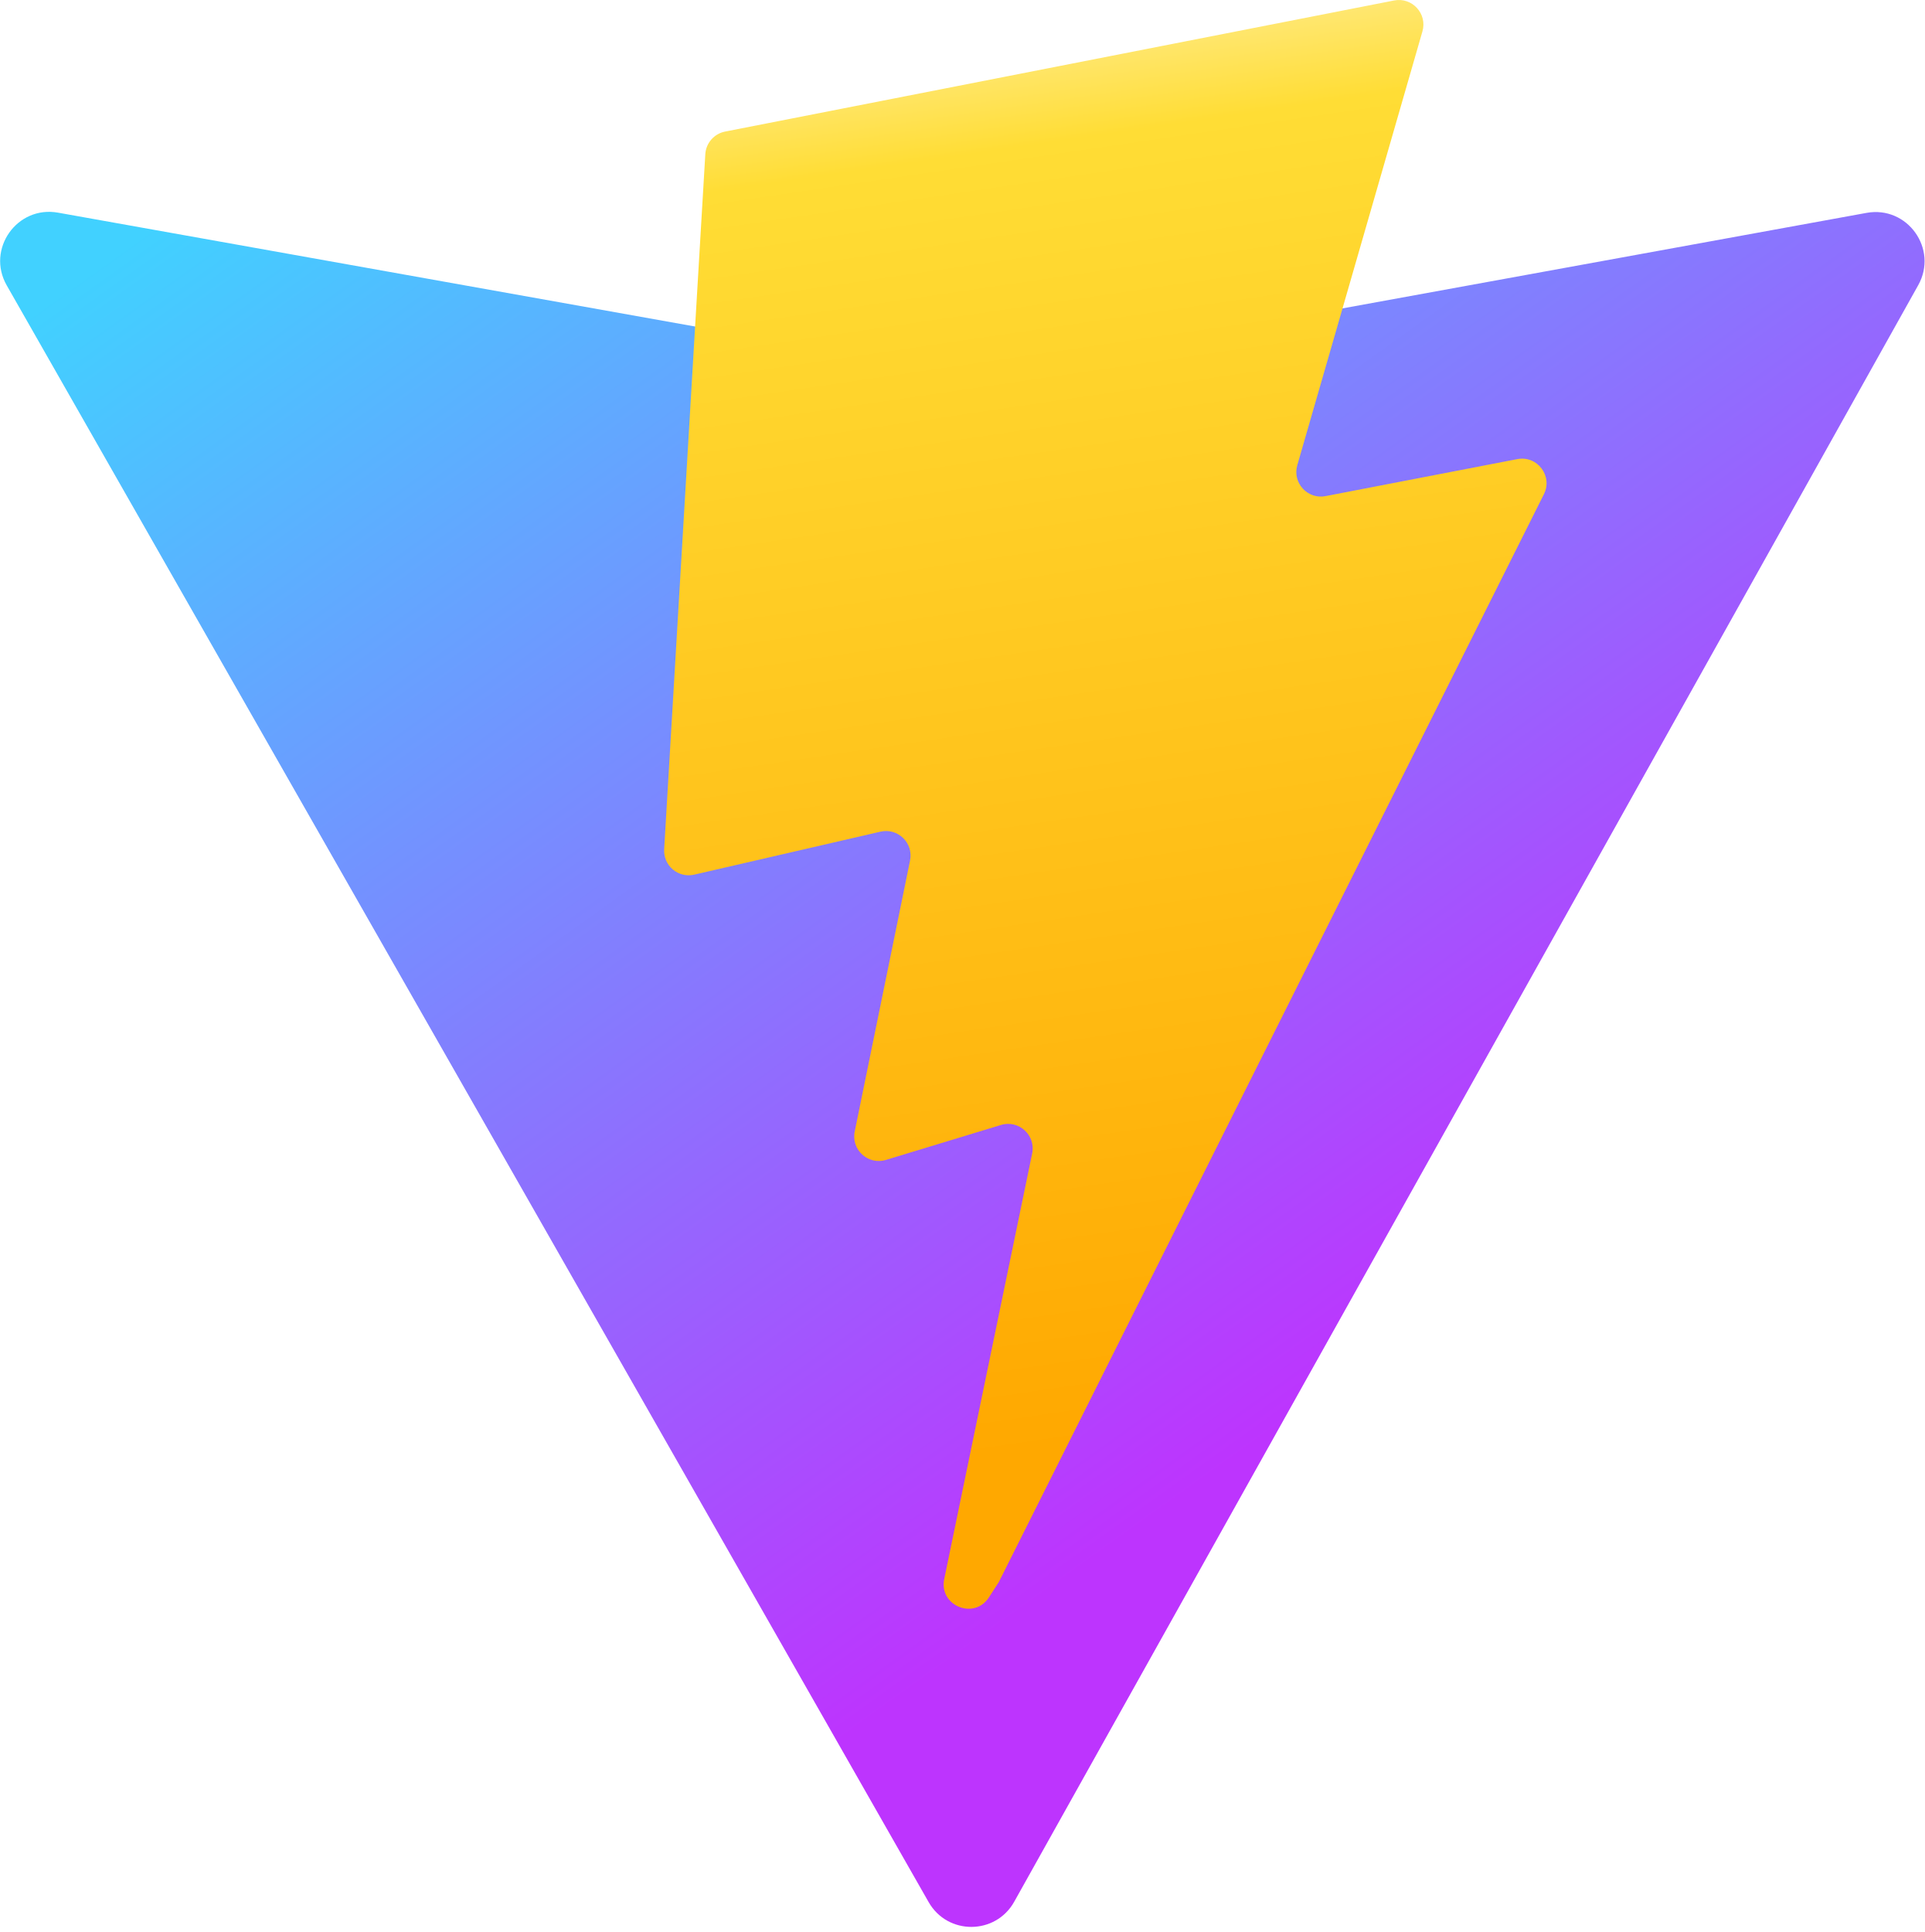
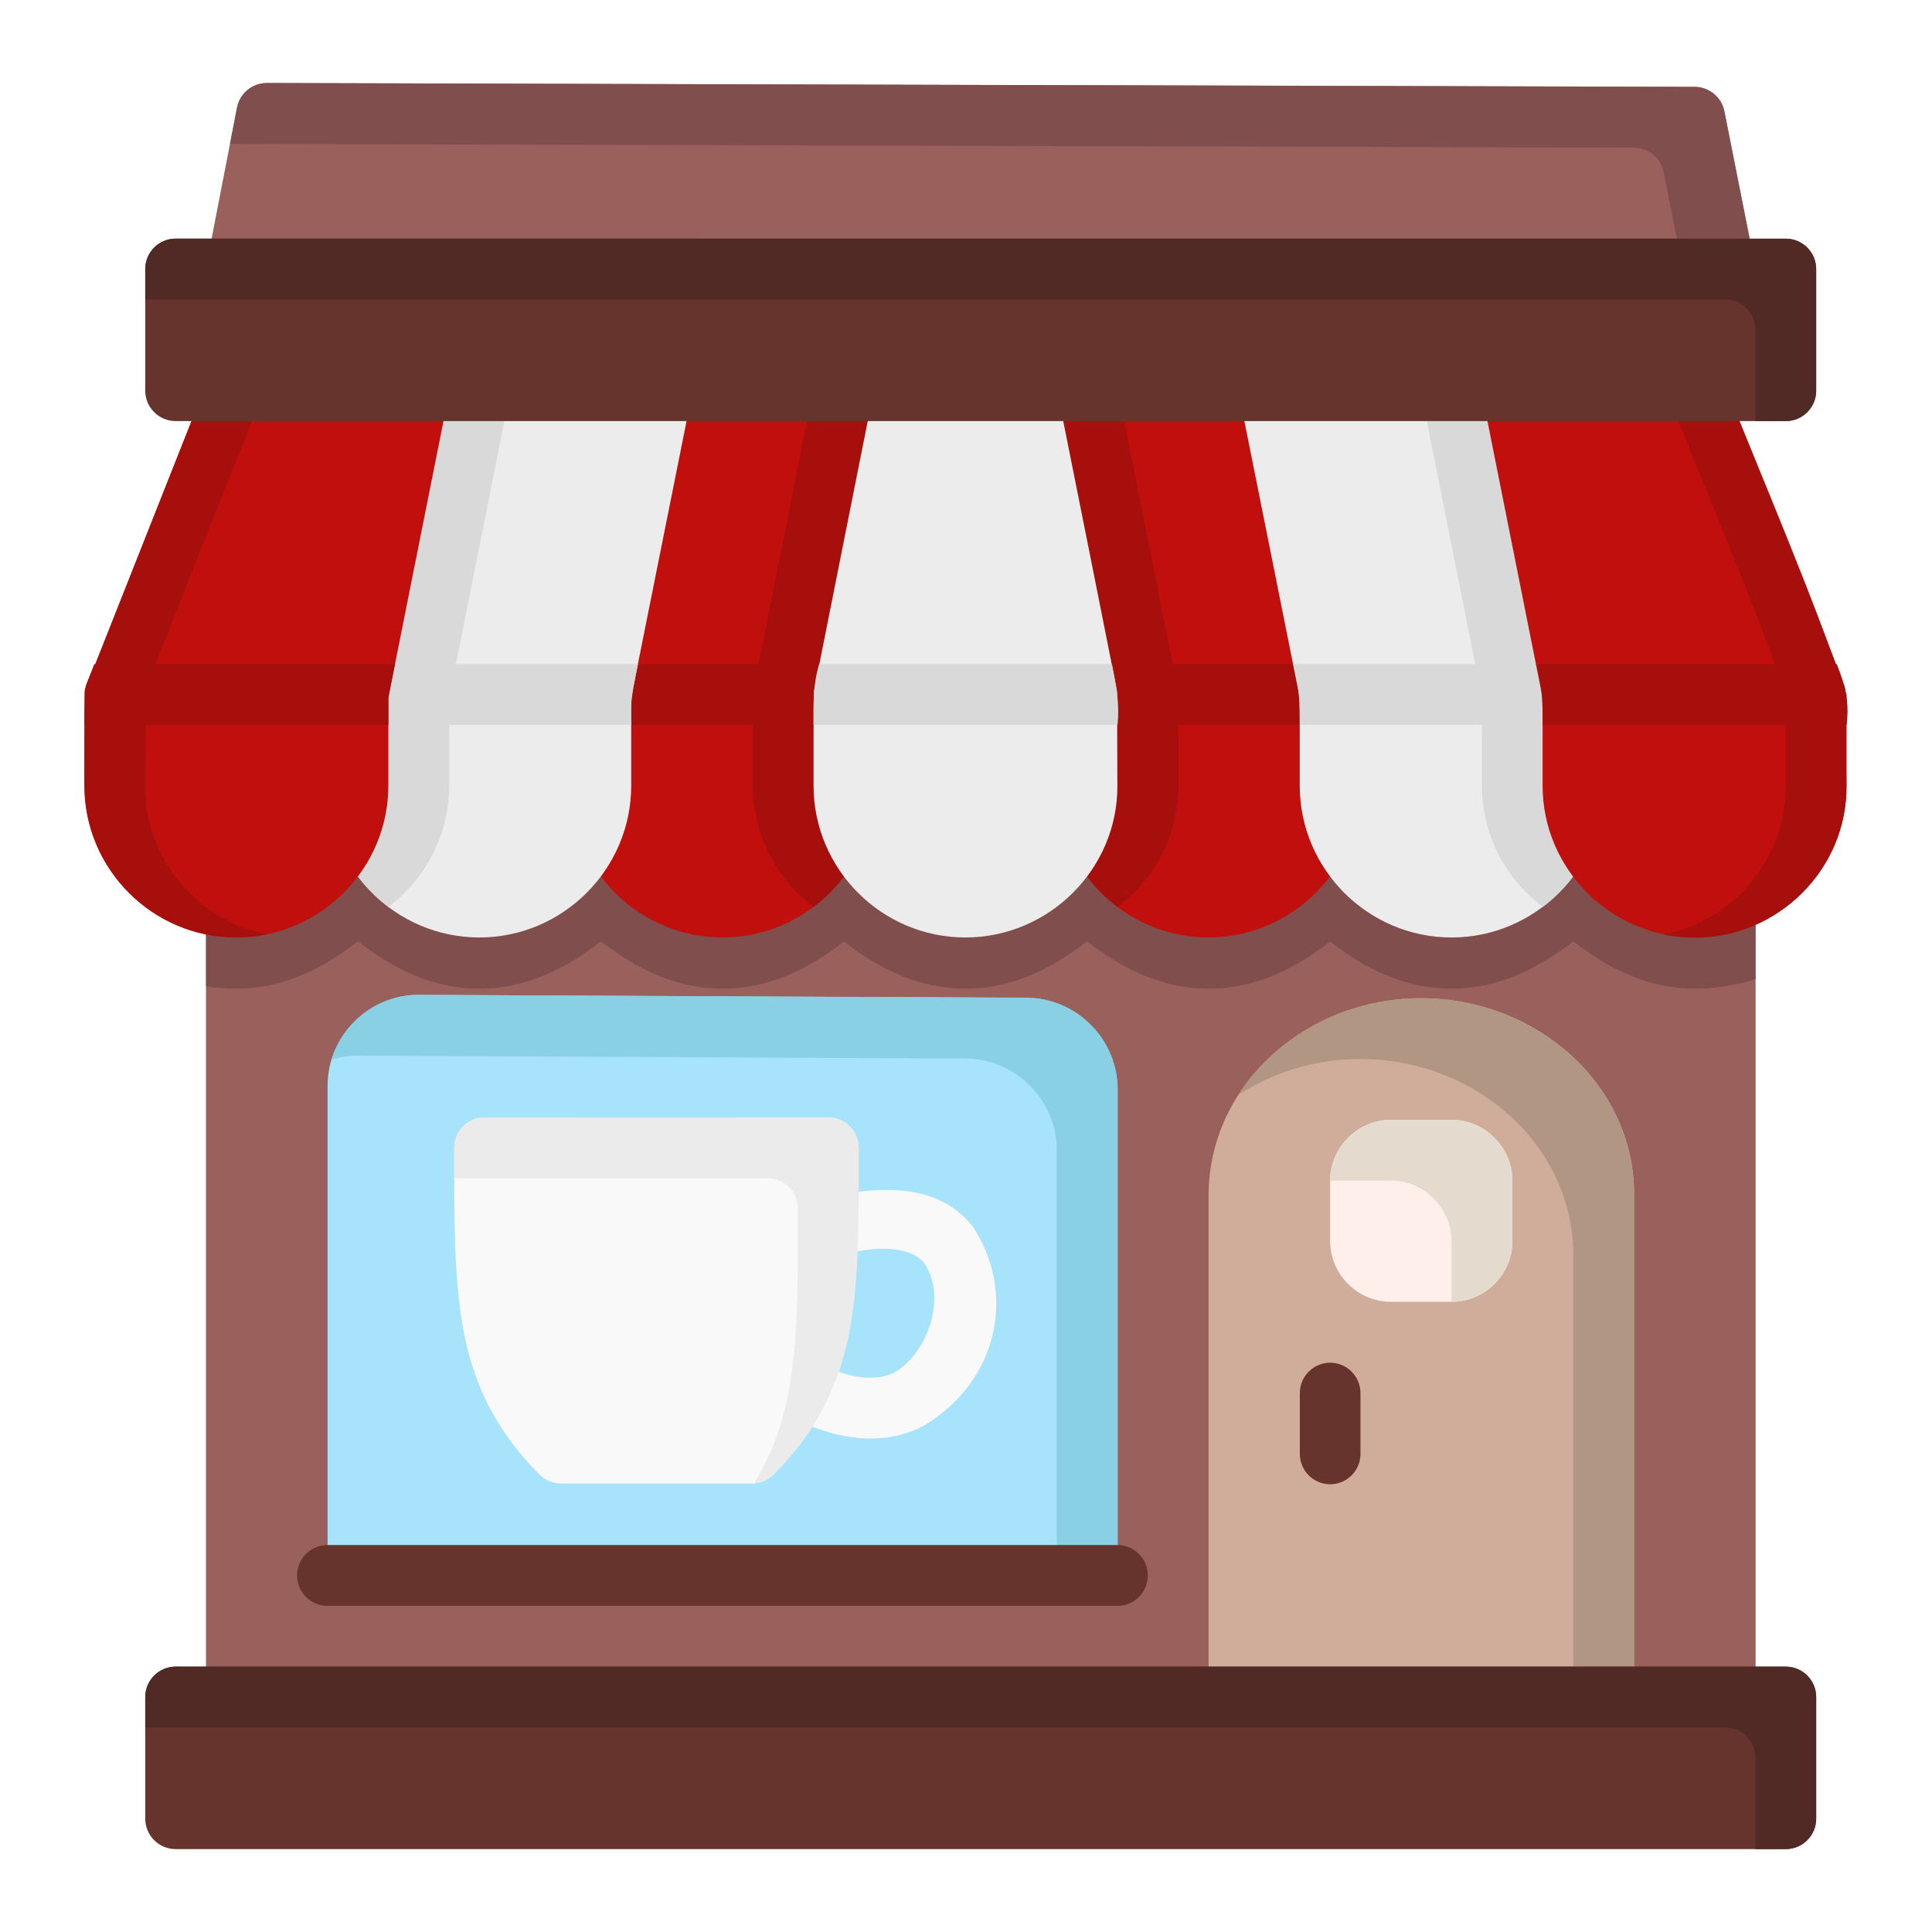
- <svg xmlns="http://www.w3.org/2000/svg" aria-hidden="true" role="img" class="iconify iconify--logos" width="31.88" height="32" preserveAspectRatio="xMidYMid meet" viewBox="0 0 256 257">
-   <defs>
-     <linearGradient id="IconifyId1813088fe1fbc01fb466" x1="-.828%" x2="57.636%" y1="7.652%" y2="78.411%">
-       <stop offset="0%" stop-color="#41D1FF" />
-       <stop offset="100%" stop-color="#BD34FE" />
-     </linearGradient>
-     <linearGradient id="IconifyId1813088fe1fbc01fb467" x1="43.376%" x2="50.316%" y1="2.242%" y2="89.03%">
-       <stop offset="0%" stop-color="#FFEA83" />
-       <stop offset="8.333%" stop-color="#FFDD35" />
-       <stop offset="100%" stop-color="#FFA800" />
-     </linearGradient>
+ <svg xmlns="http://www.w3.org/2000/svg" width="64pt" height="64pt" viewBox="0 0 22.578 22.578" version="1.1" id="svg831">
+   <defs id="defs825">
+     <pattern id="EMFhbasepattern" patternUnits="userSpaceOnUse" width="6" height="6" x="0" y="0" />
+     <pattern id="EMFhbasepattern-9" patternUnits="userSpaceOnUse" width="6" height="6" x="0" y="0" />
+     <pattern id="EMFhbasepattern-0" patternUnits="userSpaceOnUse" width="6" height="6" x="0" y="0" />
+     <pattern id="EMFhbasepattern-7" patternUnits="userSpaceOnUse" width="6" height="6" x="0" y="0" />
+     <pattern id="EMFhbasepattern-2" patternUnits="userSpaceOnUse" width="6" height="6" x="0" y="0" />
+     <pattern id="EMFhbasepattern-98" patternUnits="userSpaceOnUse" width="6" height="6" x="0" y="0" />
+     <pattern id="EMFhbasepattern-6" patternUnits="userSpaceOnUse" width="6" height="6" x="0" y="0" />
+     <pattern id="EMFhbasepattern-01" patternUnits="userSpaceOnUse" width="6" height="6" x="0" y="0" />
+     <pattern id="EMFhbasepattern-07" patternUnits="userSpaceOnUse" width="6" height="6" x="0" y="0" />
+     <pattern id="EMFhbasepattern-8" patternUnits="userSpaceOnUse" width="6" height="6" x="0" y="0" />
+     <pattern id="EMFhbasepattern-4" patternUnits="userSpaceOnUse" width="6" height="6" x="0" y="0" />
+     <pattern id="EMFhbasepattern-40" patternUnits="userSpaceOnUse" width="6" height="6" x="0" y="0" />
+     <pattern id="EMFhbasepattern-08" patternUnits="userSpaceOnUse" width="6" height="6" x="0" y="0" />
+     <pattern id="EMFhbasepattern-04" patternUnits="userSpaceOnUse" width="6" height="6" x="0" y="0" />
+     <pattern id="EMFhbasepattern-014" patternUnits="userSpaceOnUse" width="6" height="6" x="0" y="0" />
+     <pattern id="EMFhbasepattern-27" patternUnits="userSpaceOnUse" width="6" height="6" x="0" y="0" />
+     <pattern id="EMFhbasepattern-09" patternUnits="userSpaceOnUse" width="6" height="6" x="0" y="0" />
+     <pattern id="EMFhbasepattern-5" patternUnits="userSpaceOnUse" width="6" height="6" x="0" y="0" />
+     <pattern id="EMFhbasepattern-018" patternUnits="userSpaceOnUse" width="6" height="6" x="0" y="0" />
  </defs>
-   <path fill="url(#IconifyId1813088fe1fbc01fb466)" d="M255.153 37.938L134.897 252.976c-2.483 4.44-8.862 4.466-11.382.048L.875 37.958c-2.746-4.814 1.371-10.646 6.827-9.67l120.385 21.517a6.537 6.537 0 0 0 2.322-.004l117.867-21.483c5.438-.991 9.574 4.796 6.877 9.62Z" />
-   <path fill="url(#IconifyId1813088fe1fbc01fb467)" d="M185.432.063L96.44 17.501a3.268 3.268 0 0 0-2.634 3.014l-5.474 92.456a3.268 3.268 0 0 0 3.997 3.378l24.777-5.718c2.318-.535 4.413 1.507 3.936 3.838l-7.361 36.047c-.495 2.426 1.782 4.5 4.151 3.78l15.304-4.649c2.372-.72 4.652 1.36 4.15 3.788l-11.698 56.621c-.732 3.542 3.979 5.473 5.943 2.437l1.313-2.028l72.516-144.72c1.215-2.423-.88-5.186-3.54-4.672l-25.505 4.922c-2.396.462-4.435-1.77-3.759-4.114l16.646-57.705c.677-2.35-1.37-4.583-3.769-4.113Z" />
+   <g id="layer1" transform="translate(0,-274.4222)">
+     <g id="g14071" style="display:inline;stroke-width:0.745" transform="matrix(1.341925,0,0,1.341925,-41.0107,-101.479)">
+       <path style="color:#000000;fill:#9a605c;stroke-width:0.745;stroke-linecap:round;stroke-linejoin:round;-inkscape-stroke:none" d="m 32.619,287.227 a 0.265,0.265 0 0 0 -0.264,0.266 v 7.408 a 0.265,0.265 0 0 0 0.264,0.264 h 12.965 a 0.265,0.265 0 0 0 0.266,-0.264 v -7.408 a 0.265,0.265 0 0 0 -0.266,-0.266 z" id="path1915" />
+       <path id="path17819" style="fill:#804f4d;fill-opacity:1;stroke-width:2.817;stroke-linecap:round;stroke-linejoin:round" d="m 123.285,27.061 a 1,1 0 0 0 -0.996,1.004 v 4.605 c 0.325,0.05 0.658,0.076 0.996,0.076 1.544,0 2.863,-0.668 4,-1.559 1.137,0.891 2.457,1.559 4.002,1.559 1.544,0 2.863,-0.668 4,-1.559 1.137,0.89 2.458,1.559 4.002,1.559 1.542,0 2.861,-0.663 3.994,-1.551 1.136,0.889 2.457,1.551 4,1.551 1.544,0 2.865,-0.668 4.002,-1.559 1.137,0.891 2.456,1.559 4,1.559 1.542,0 2.866,-0.662 4.002,-1.551 1.136,0.889 2.458,1.551 4,1.551 1.544,0 2.865,-0.668 4.002,-1.559 1.137,0.89 2.456,1.559 4,1.559 0.695,0 1.368,-0.11 2,-0.311 v -4.371 a 1,1 0 0 0 -1.004,-1.004 z" transform="matrix(0.2645833,0,0,0.2645833,0,280.0667)" />
+       <path style="color:#000000;fill:#a7e3fa;stroke-width:0.745;stroke-linecap:round;stroke-linejoin:round;-inkscape-stroke:none" d="m 34.209,288.785 c -0.435,-0.002 -0.795,0.356 -0.795,0.791 v 4.266 a 0.265,0.265 0 0 0 0.264,0.264 h 6.35 a 0.265,0.265 0 0 0 0.266,-0.264 v -4.234 c 0,-0.435 -0.358,-0.794 -0.793,-0.797 z" id="path2111" />
+       <path id="path22762" style="color:#000000;fill:#89d0e5;fill-opacity:1;stroke-width:0.745;stroke-linecap:round;stroke-linejoin:round;-inkscape-stroke:none" d="m 34.209,288.785 c -0.356,-0.002 -0.661,0.238 -0.761,0.563 0.074,-0.022 0.151,-0.035 0.232,-0.034 l 5.291,0.025 c 0.435,0.003 0.793,0.362 0.793,0.797 v 3.969 h 0.264 a 0.265,0.265 0 0 0 0.266,-0.264 v -4.235 c 0,-0.435 -0.358,-0.794 -0.793,-0.797 z" />
+       <path style="color:#000000;fill:#d0ad9b;stroke-width:0.745;stroke-linecap:round;stroke-linejoin:round;-inkscape-stroke:none" d="m 42.938,288.814 c -1.008,0 -1.852,0.759 -1.852,1.719 v 4.367 a 0.265,0.265 0 0 0 0.266,0.264 h 3.174 a 0.265,0.265 0 0 0 0.266,-0.264 v -4.383 c 2e-6,-0.947 -0.846,-1.703 -1.854,-1.703 z" id="path1531" />
+       <path id="path26197" style="color:#000000;fill:#b29684;fill-opacity:1;stroke-width:2.817;stroke-linecap:round;stroke-linejoin:round;-inkscape-stroke:none" d="m 162.283,33.062 c -2.532,0 -4.788,1.267 -6.018,3.182 1.144,-0.746 2.534,-1.182 4.018,-1.182 3.809,0 7.006,2.859 7.006,6.438 v 15.561 h 0.996 a 1,1 0 0 0 1.004,-0.996 V 39.5 c 1e-5,-3.578 -3.197,-6.438 -7.006,-6.438 z" transform="matrix(0.2645833,0,0,0.2645833,0,280.0667)" />
+       <path style="color:#000000;fill:#f9f9f9;stroke-width:0.745;stroke-linecap:round;stroke-linejoin:round;-inkscape-stroke:none" d="m 37.711,290.561 c -0.142,0.033 -0.231,0.174 -0.199,0.316 0.032,0.142 0.174,0.231 0.316,0.199 0.286,-0.106 0.628,-0.119 0.771,0.031 0.221,0.291 0.041,0.8 -0.244,0.963 -0.153,0.081 -0.394,0.072 -0.699,-0.1 -0.127,-0.071 -0.288,-0.025 -0.359,0.102 -0.071,0.127 -0.027,0.287 0.1,0.359 0.407,0.229 0.847,0.298 1.207,0.107 0.673,-0.404 0.8,-1.178 0.426,-1.739 -0.312,-0.389 -0.83,-0.351 -1.318,-0.24 z" id="path7490" />
+       <path style="color:#000000;fill:#ffefeb;stroke-width:0.745;stroke-linecap:round;stroke-linejoin:round;-inkscape-stroke:none" d="m 42.674,289.873 c -0.289,0 -0.529,0.24 -0.529,0.529 v 0.529 c 4e-6,0.289 0.24,0.527 0.529,0.527 h 0.529 c 0.289,0 0.529,-0.238 0.529,-0.527 v -0.529 c 8e-6,-0.289 -0.24,-0.529 -0.529,-0.529 z" id="path1335" />
+       <path style="color:#000000;fill:#66342d;stroke-width:0.745;stroke-linecap:round;stroke-linejoin:round;-inkscape-stroke:none" d="m 42.145,291.988 a 0.265,0.265 0 0 0 -0.264,0.266 v 0.529 a 0.265,0.265 0 0 0 0.264,0.264 0.265,0.265 0 0 0 0.264,-0.264 v -0.529 a 0.265,0.265 0 0 0 -0.264,-0.266 z" id="path10032" />
+       <path style="color:#000000;fill:#9a605c;stroke-width:0.745;stroke-linecap:round;stroke-linejoin:round;-inkscape-stroke:none" d="M 32.885,280.844 A 0.265,0.265 0 0 0 32.625,281.059 l -0.266,1.371 a 0.265,0.265 0 0 0 0.26,0.314 h 12.965 a 0.265,0.265 0 0 0 0.26,-0.314 l -0.266,-1.34 a 0.265,0.265 0 0 0 -0.258,-0.213 z" id="path4174" />
+       <path id="path12617" style="color:#000000;fill:#804f4d;fill-opacity:1;stroke-width:0.745;stroke-linecap:round;stroke-linejoin:round;-inkscape-stroke:none" d="m 32.885,280.844 a 0.265,0.265 0 0 0 -0.26,0.215 l -0.061,0.315 12.227,0.033 a 0.265,0.265 0 0 1 0.258,0.213 l 0.223,1.125 h 0.312 a 0.265,0.265 0 0 0 0.26,-0.314 l -0.266,-1.34 a 0.265,0.265 0 0 0 -0.258,-0.213 z" />
+       <path style="color:#000000;fill:#c00f0c;stroke-width:0.745;stroke-linecap:round;stroke-linejoin:round;-inkscape-stroke:none" d="m 39.498,283.258 c -0.167,-1.7e-4 -0.292,0.153 -0.26,0.316 l 0.525,2.621 v 0.768 c 0,0.728 0.595,1.322 1.322,1.322 0.727,0 1.324,-0.595 1.322,-1.322 l -0.002,-0.82 c 3.37e-4,-0.017 -0.531,-2.672 -0.531,-2.672 -0.025,-0.124 -0.133,-0.213 -0.26,-0.213 z" id="path3287" />
+       <path id="path50731" style="color:#000000;fill:#a60f0c;fill-opacity:1;stroke-width:0.745;stroke-linecap:round;stroke-linejoin:round;-inkscape-stroke:none" d="m 39.498,283.258 c -0.167,0 -0.292,0.153 -0.259,0.317 l 0.525,2.621 v 0.767 c 0,0.43 0.209,0.814 0.529,1.056 0.321,-0.242 0.531,-0.626 0.53,-1.056 l -0.003,-0.82 c -3.95e-4,-0.017 -0.532,-2.672 -0.532,-2.672 -0.025,-0.124 -0.134,-0.213 -0.26,-0.213 z" />
+       <path id="path3965" style="color:#000000;fill:#a60f0c;fill-opacity:1;stroke-width:2.817;stroke-linecap:round;stroke-linejoin:round;-inkscape-stroke:none" d="m 150.066,22.064 0.221,1.1 v 0.9 h 9.996 v -1.004 a 1,1 0 0 0 -0.016,-0.193 l -0.16,-0.803 z" transform="matrix(0.2645833,0,0,0.2645833,0,280.0667)" />
+       <path style="color:#000000;fill:#ececec;stroke-width:0.745;stroke-linecap:round;stroke-linejoin:round;-inkscape-stroke:none" d="m 41.615,283.258 c -0.167,-1.7e-4 -0.292,0.153 -0.26,0.316 l 0.525,2.621 v 0.768 c 0,0.728 0.595,1.322 1.322,1.322 0.727,0 1.324,-0.595 1.322,-1.322 l -0.002,-0.82 c 3.37e-4,-0.017 -0.531,-2.672 -0.531,-2.672 -0.025,-0.124 -0.133,-0.213 -0.26,-0.213 z" id="path3479" />
+       <path id="path57204" style="color:#000000;fill:#d9d9d9;fill-opacity:1;stroke-width:0.745;stroke-linecap:round;stroke-linejoin:round;-inkscape-stroke:none" d="m 43.732,283.258 -0.529,4e-5 c -0.167,0 -0.292,0.153 -0.259,0.317 l 0.523,2.621 v 0.767 c 0,0.43 0.208,0.814 0.53,1.056 0.321,-0.242 0.529,-0.626 0.529,-1.056 z" />
+       <path id="path3970" style="color:#000000;fill:#d9d9d9;fill-opacity:1;stroke-width:2.817;stroke-linecap:round;stroke-linejoin:round;-inkscape-stroke:none" d="m 158.068,22.064 c 0.204,0.663 0.221,1.316 0.221,2 h 9.996 c 0.074,-0.708 -0.04,-1.32 -0.176,-2 z" transform="matrix(0.2645833,0,0,0.2645833,0,280.0667)" />
+       <path style="color:#000000;fill:#66342d;stroke-width:0.745;stroke-linecap:round;stroke-linejoin:round;-inkscape-stroke:none" d="m 33.414,293.576 a 0.265,0.265 0 0 0 -0.266,0.266 0.265,0.265 0 0 0 0.266,0.264 h 6.879 a 0.265,0.265 0 0 0 0.264,-0.264 0.265,0.265 0 0 0 -0.264,-0.266 z" id="path14695" />
+       <path style="color:#000000;fill:#66342d;stroke-width:0.745;stroke-linecap:round;stroke-linejoin:round;-inkscape-stroke:none" d="m 32.09,294.635 a 0.265,0.265 0 0 0 -0.264,0.266 v 1.057 a 0.265,0.265 0 0 0 0.264,0.266 h 14.023 a 0.265,0.265 0 0 0 0.264,-0.266 v -1.057 a 0.265,0.265 0 0 0 -0.264,-0.266 z" id="path1723" />
+       <path style="color:#000000;fill:#c00f0c;stroke-width:0.745;stroke-linecap:round;stroke-linejoin:round;-inkscape-stroke:none" d="m 36.324,283.258 c -0.126,-1.2e-4 -0.235,0.089 -0.26,0.213 l -0.532,2.672 c -0.004,0.017 -0.003,0.82 -0.003,0.82 0,0.728 0.597,1.322 1.324,1.322 0.727,0 1.322,-0.595 1.322,-1.322 v -0.768 l 0.523,-2.621 c 0.033,-0.164 -0.093,-0.317 -0.26,-0.316 z" id="path2903" />
+       <path id="path48735" style="color:#000000;fill:#a60f0c;fill-opacity:1;stroke-width:0.745;stroke-linecap:round;stroke-linejoin:round;-inkscape-stroke:none" d="m 37.91,283.258 c -0.126,7.8e-4 -0.233,0.09 -0.258,0.213 l -0.532,2.672 c -0.004,0.017 -0.003,0.82 -0.003,0.82 0,0.43 0.208,0.814 0.529,1.056 0.321,-0.242 0.53,-0.626 0.53,-1.056 v -0.767 l 0.523,-2.621 c 0.033,-0.164 -0.092,-0.317 -0.259,-0.317 z" />
+       <path id="path3955" style="color:#000000;fill:#a60f0c;fill-opacity:1;stroke-width:2.817;stroke-linecap:round;stroke-linejoin:round;-inkscape-stroke:none" d="m 134.467,22.064 -0.16,0.803 a 1,1 0 0 0 -0.023,0.193 v 1.004 h 10.004 v -0.9 l 0.219,-1.1 z" transform="matrix(0.2645833,0,0,0.2645833,0,280.0667)" />
+       <path style="color:#000000;fill:#ececec;stroke-width:0.745;stroke-linecap:round;stroke-linejoin:round;-inkscape-stroke:none" d="m 34.207,283.258 c -0.126,-1.2e-4 -0.235,0.089 -0.26,0.213 l -0.531,2.672 c -0.003,0.017 -0.002,0.82 -0.002,0.82 0,0.728 0.595,1.322 1.322,1.322 0.727,0 1.322,-0.595 1.322,-1.322 v -0.768 l 0.525,-2.621 c 0.033,-0.164 -0.093,-0.317 -0.26,-0.316 z" id="path2711" />
+       <path id="path53290" style="color:#000000;fill:#d9d9d9;fill-opacity:1;stroke-width:0.745;stroke-linecap:round;stroke-linejoin:round;-inkscape-stroke:none" d="m 34.207,283.258 c -0.126,-2e-4 -0.235,0.089 -0.26,0.213 l -0.531,2.672 c -0.003,0.017 -0.002,0.82 -0.002,0.82 0,0.43 0.208,0.814 0.529,1.056 0.321,-0.242 0.53,-0.625 0.53,-1.056 v -0.767 l 0.523,-2.621 c 0.033,-0.164 -0.092,-0.317 -0.259,-0.317 z" />
+       <path id="path3950" style="color:#000000;fill:#d9d9d9;fill-opacity:1;stroke-width:2.817;stroke-linecap:round;stroke-linejoin:round;-inkscape-stroke:none" d="m 126.465,22.064 c -0.206,0.676 -0.176,1.304 -0.176,2 h 9.996 c -0.069,-0.688 0.087,-1.332 0.221,-2 z" transform="matrix(0.2645833,0,0,0.2645833,0,280.0667)" />
+       <path style="color:#000000;fill:#c00f0c;stroke-width:0.745;stroke-linecap:round;stroke-linejoin:round;-inkscape-stroke:none" d="m 32.619,283.258 c -0.108,-2.2e-4 -0.206,0.066 -0.246,0.166 l -1.066,2.695 c -0.013,0.031 -0.01,0.844 -0.01,0.844 0,0.728 0.595,1.322 1.322,1.322 0.727,0 1.324,-0.595 1.324,-1.322 v -0.768 l 0.523,-2.621 c 0.033,-0.164 -0.093,-0.317 -0.26,-0.316 z" id="path2519" />
+       <path id="path55130" style="color:#000000;fill:#a60f0c;fill-opacity:1;stroke-width:0.745;stroke-linecap:round;stroke-linejoin:round;-inkscape-stroke:none" d="m 32.619,283.258 c -0.108,-1.1e-4 -0.206,0.066 -0.246,0.166 l -1.067,2.695 c -0.013,0.031 -0.01,0.844 -0.01,0.844 0,0.728 0.595,1.322 1.322,1.322 0.091,0 0.179,-0.009 0.265,-0.027 -0.602,-0.123 -1.065,-0.659 -1.058,-1.296 l 0.01,-0.844 c 3e-4,-0.034 1.067,-2.695 1.067,-2.695 0.04,-0.101 0.138,-0.167 0.246,-0.166 z" />
+       <path style="color:#000000;fill:#c00f0c;stroke-width:0.745;stroke-linecap:round;stroke-linejoin:round;-inkscape-stroke:none" d="m 43.732,283.258 c -0.167,-1.7e-4 -0.292,0.153 -0.26,0.316 l 0.523,2.621 v 0.768 c 0,0.728 0.597,1.322 1.324,1.322 0.727,0 1.331,-0.595 1.322,-1.322 l -0.01,-0.844 c -2.65e-4,-0.034 -1.068,-2.695 -1.068,-2.695 -0.04,-0.1 -0.137,-0.165 -0.244,-0.166 z" id="path3671" />
+       <path id="path59278" style="color:#000000;fill:#a60f0c;fill-opacity:1;stroke-width:0.745;stroke-linecap:round;stroke-linejoin:round;-inkscape-stroke:none" d="m 44.791,283.258 c 0.108,4.4e-4 0.204,0.066 0.244,0.166 0.351,0.911 0.761,1.834 1.078,2.745 v 0.795 c 0,0.637 -0.456,1.172 -1.058,1.296 0.086,0.018 0.174,0.027 0.265,0.027 0.727,0 1.322,-0.595 1.322,-1.322 v -0.795 c -0.316,-0.914 -0.715,-1.836 -1.078,-2.745 -0.04,-0.1 -0.137,-0.165 -0.244,-0.166 z" />
+       <path style="color:#000000;fill:#ececec;stroke-width:0.745;stroke-linecap:round;stroke-linejoin:round;-inkscape-stroke:none" d="m 38.439,283.258 c -0.126,8e-4 -0.233,0.09 -0.258,0.213 l -0.532,2.672 c -0.004,0.017 -0.003,0.82 -0.003,0.82 0,0.728 0.595,1.322 1.322,1.322 0.727,0 1.327,-0.595 1.324,-1.322 l -0.003,-0.82 c -3.22e-4,-0.017 -0.532,-2.672 -0.532,-2.672 -0.025,-0.124 -0.133,-0.213 -0.26,-0.213 z" id="path3095" />
+       <path style="color:#000000;fill:#66342d;stroke-width:0.745;stroke-linecap:round;stroke-linejoin:round;-inkscape-stroke:none" d="m 32.09,282.199 a 0.265,0.265 0 0 0 -0.264,0.266 v 1.057 a 0.265,0.265 0 0 0 0.264,0.266 h 14.023 a 0.265,0.265 0 0 0 0.264,-0.266 v -1.057 a 0.265,0.265 0 0 0 -0.264,-0.266 z" id="path3982" />
+       <path id="path3945" style="color:#000000;fill:#a60f0c;fill-opacity:1;stroke-width:2.817;stroke-linecap:round;stroke-linejoin:round;-inkscape-stroke:none" d="m 118.611,22.064 -0.25,0.627 a 1,1 0 0 0 -0.074,0.369 v 1.004 h 10.002 v -0.9 l 0.219,-1.1 z" transform="matrix(0.2645833,0,0,0.2645833,0,280.0667)" />
+       <path id="path3960" style="color:#000000;fill:#d9d9d9;fill-opacity:1;stroke-width:2.817;stroke-linecap:round;stroke-linejoin:round;-inkscape-stroke:none" d="m 142.469,22.064 c -0.207,0.676 -0.184,1.303 -0.184,2 h 10.004 c 0.076,-0.709 -0.048,-1.32 -0.184,-2 z" transform="matrix(0.2645833,0,0,0.2645833,0,280.0667)" />
+       <path id="path13397" style="color:#000000;fill:#a60f0c;fill-opacity:1;stroke-width:2.817;stroke-linecap:round;stroke-linejoin:round;-inkscape-stroke:none" d="m 166.066,22.064 c 0.202,0.663 0.219,1.317 0.219,2 h 10.002 c 0.097,-0.779 -0.05,-1.313 -0.324,-2 z" transform="matrix(0.2645833,0,0,0.2645833,0,280.0667)" />
+       <path id="path17439" style="color:#000000;fill:#522a25;fill-opacity:1;stroke-width:0.745;stroke-linecap:round;stroke-linejoin:round;-inkscape-stroke:none" d="m 32.09,282.199 a 0.265,0.265 0 0 0 -0.264,0.266 v 0.264 h 13.758 a 0.265,0.265 0 0 1 0.264,0.266 v 0.793 h 0.266 a 0.265,0.265 0 0 0 0.264,-0.266 v -1.056 a 0.265,0.265 0 0 0 -0.264,-0.266 z" />
+       <path style="color:#000000;fill:#f9f9f9;stroke-width:0.745;stroke-linecap:round;stroke-linejoin:round;-inkscape-stroke:none" d="m 34.783,289.852 a 0.265,0.265 0 0 0 -0.266,0.264 c 0,0.665 -0.003,1.175 0.088,1.631 0.091,0.455 0.291,0.851 0.654,1.215 a 0.265,0.265 0 0 0 0.188,0.078 h 1.662 a 0.265,0.265 0 0 0 0.188,-0.078 c 0.364,-0.364 0.563,-0.759 0.654,-1.215 0.091,-0.455 0.088,-0.966 0.088,-1.631 a 0.265,0.265 0 0 0 -0.264,-0.264 z" id="path2307" />
+       <path id="path23888" style="color:#000000;fill:#ebebeb;fill-opacity:1;stroke-width:0.745;stroke-linecap:round;stroke-linejoin:round;-inkscape-stroke:none" d="m 34.783,289.852 a 0.265,0.265 0 0 0 -0.266,0.264 c 0,0.091 -1.35e-4,0.18 0,0.266 h 2.729 a 0.265,0.265 0 0 1 0.264,0.264 c 0,0.665 0.003,1.175 -0.088,1.631 -0.055,0.274 -0.149,0.526 -0.294,0.762 a 0.265,0.265 0 0 0 0.169,-0.076 c 0.364,-0.364 0.563,-0.759 0.654,-1.215 0.091,-0.455 0.088,-0.966 0.088,-1.631 a 0.265,0.265 0 0 0 -0.264,-0.264 z" />
+       <path id="path31019" style="color:#000000;fill:#e5dace;fill-opacity:1;stroke-width:0.745;stroke-linecap:round;stroke-linejoin:round;-inkscape-stroke:none" d="m 42.66,289.873 c -0.283,0.007 -0.516,0.245 -0.516,0.529 h 0.529 c 0.289,0 0.529,0.24 0.529,0.529 v 0.527 c 0.289,0 0.529,-0.238 0.529,-0.527 v -0.529 c 8e-6,-0.289 -0.24,-0.529 -0.529,-0.529 z" />
+       <path id="path37861" style="color:#000000;fill:#522a25;fill-opacity:1;stroke-width:0.745;stroke-linecap:round;stroke-linejoin:round;-inkscape-stroke:none" d="m 32.09,294.635 a 0.265,0.265 0 0 0 -0.264,0.266 v 0.264 h 13.758 a 0.265,0.265 0 0 1 0.264,0.266 v 0.793 h 0.266 a 0.265,0.265 0 0 0 0.264,-0.266 v -1.057 a 0.265,0.265 0 0 0 -0.264,-0.266 z" />
+     </g>
+   </g>
</svg>
